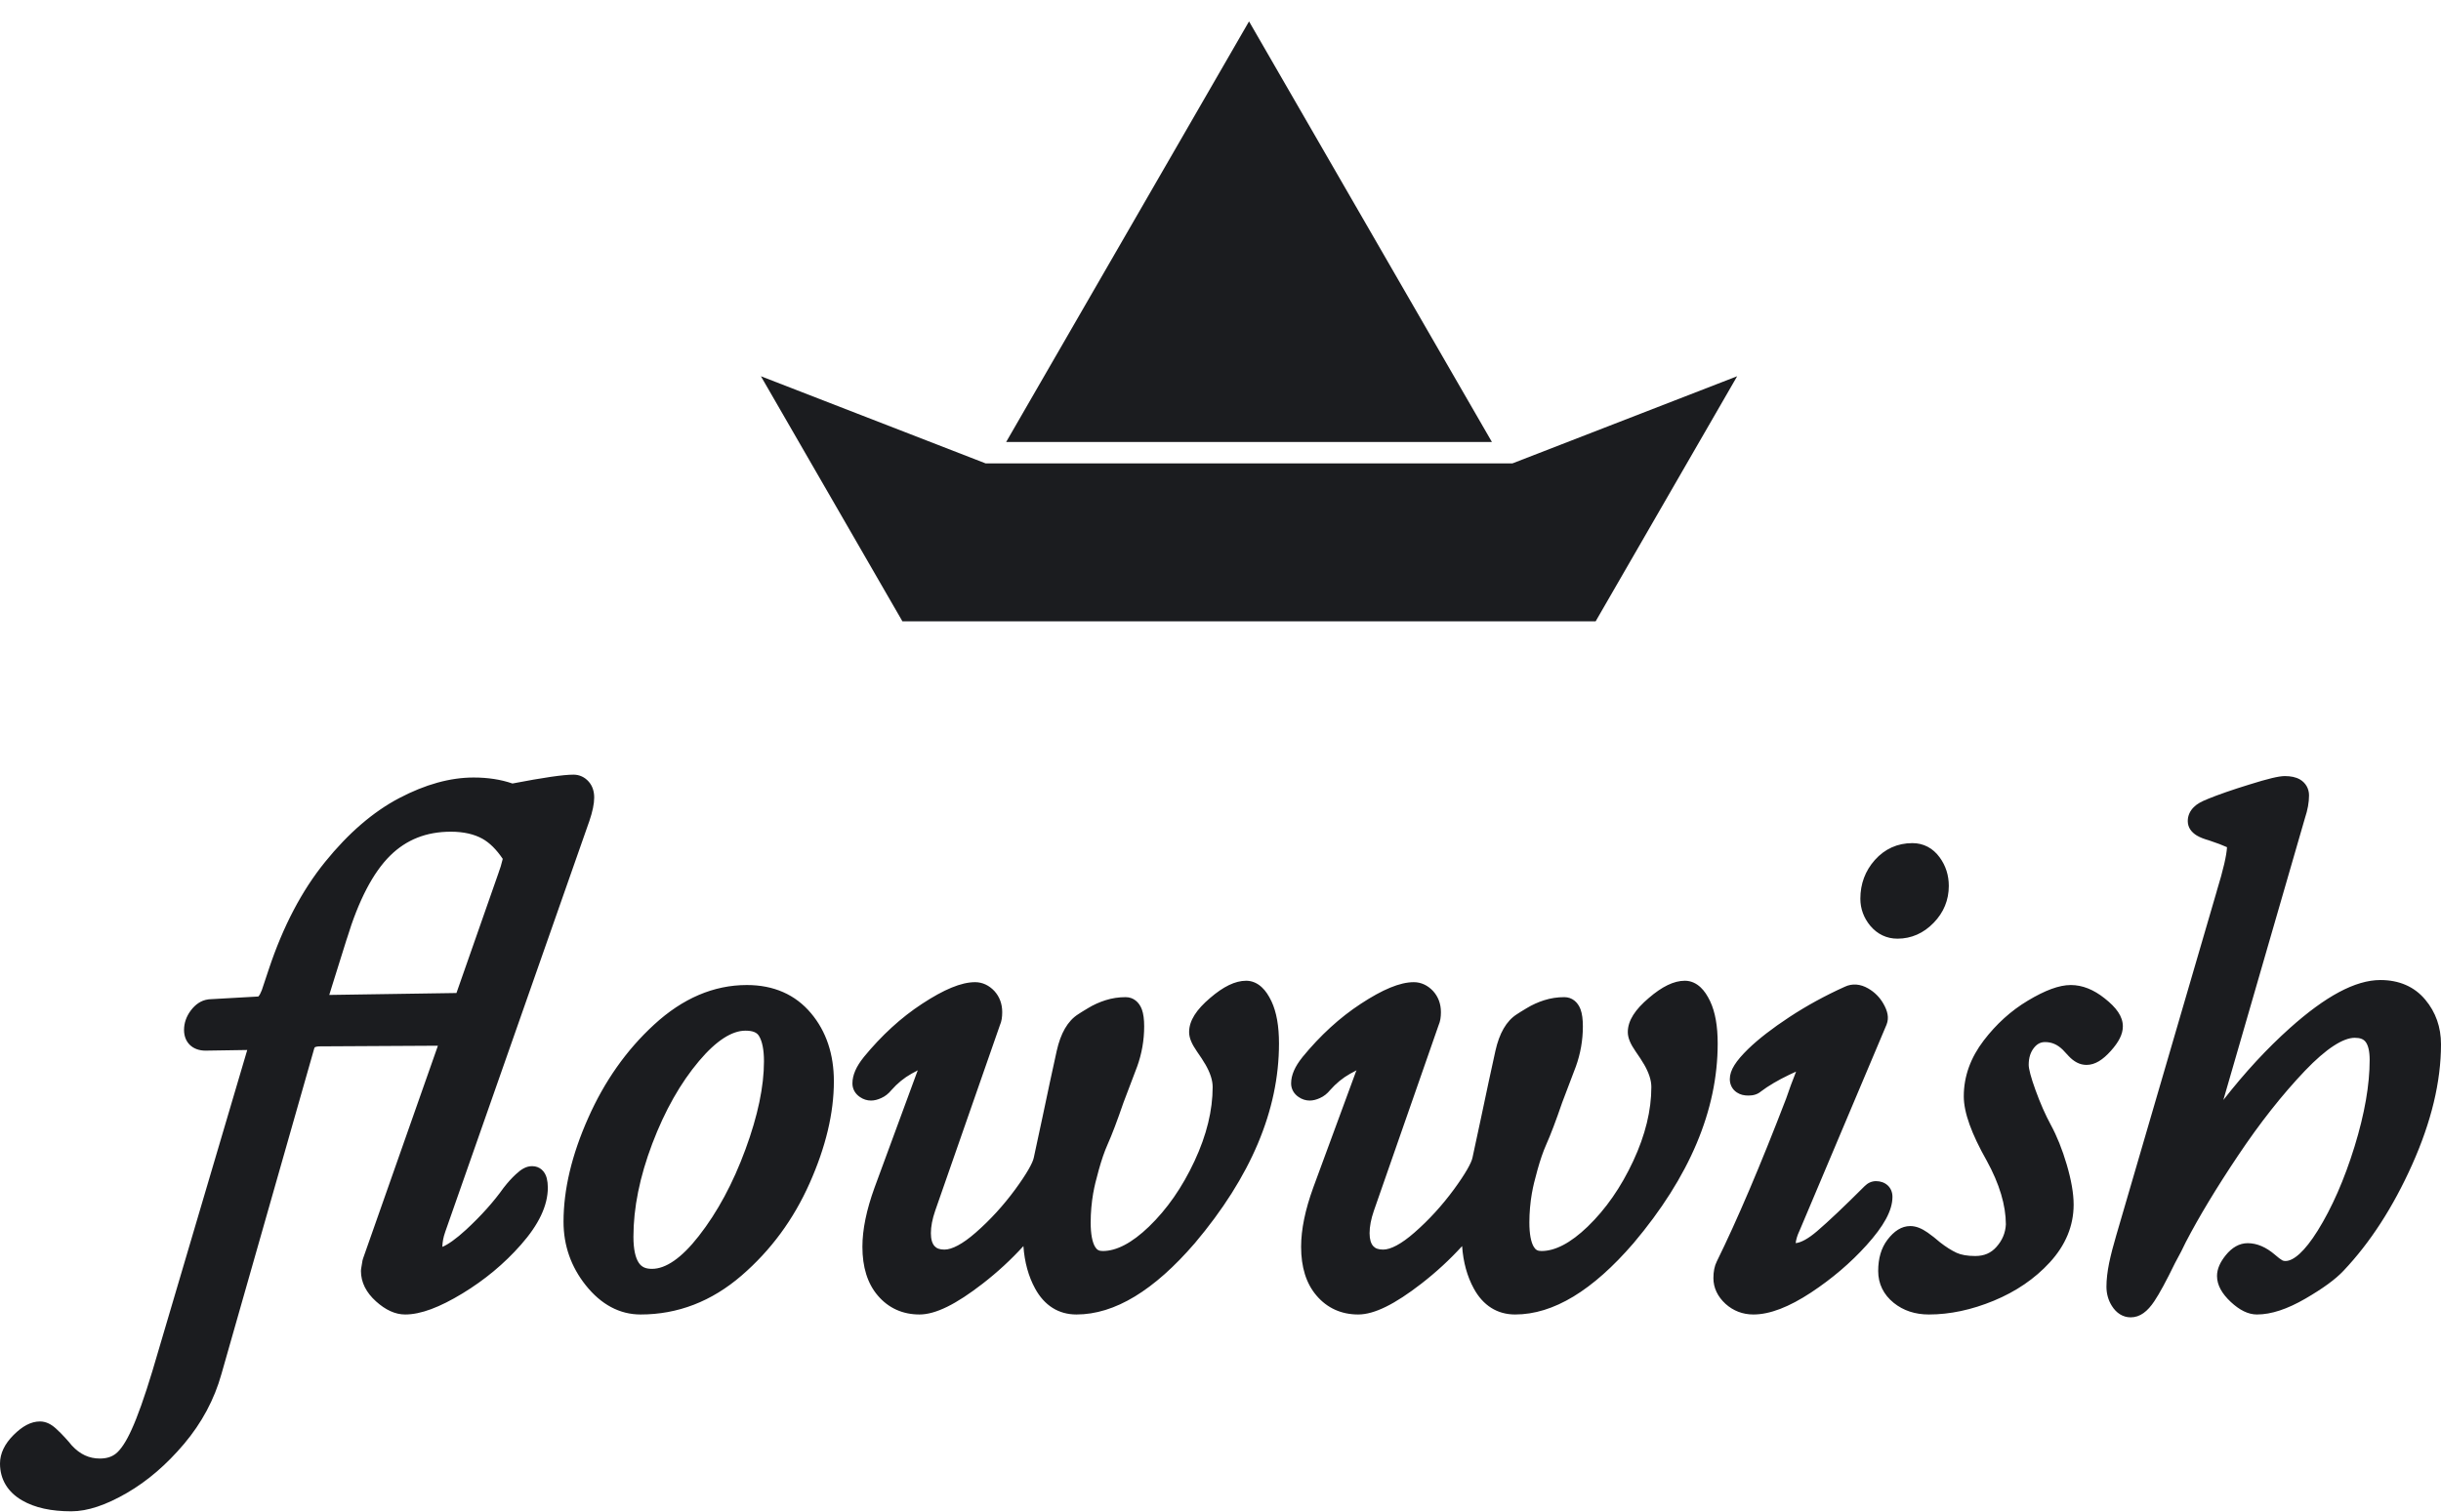
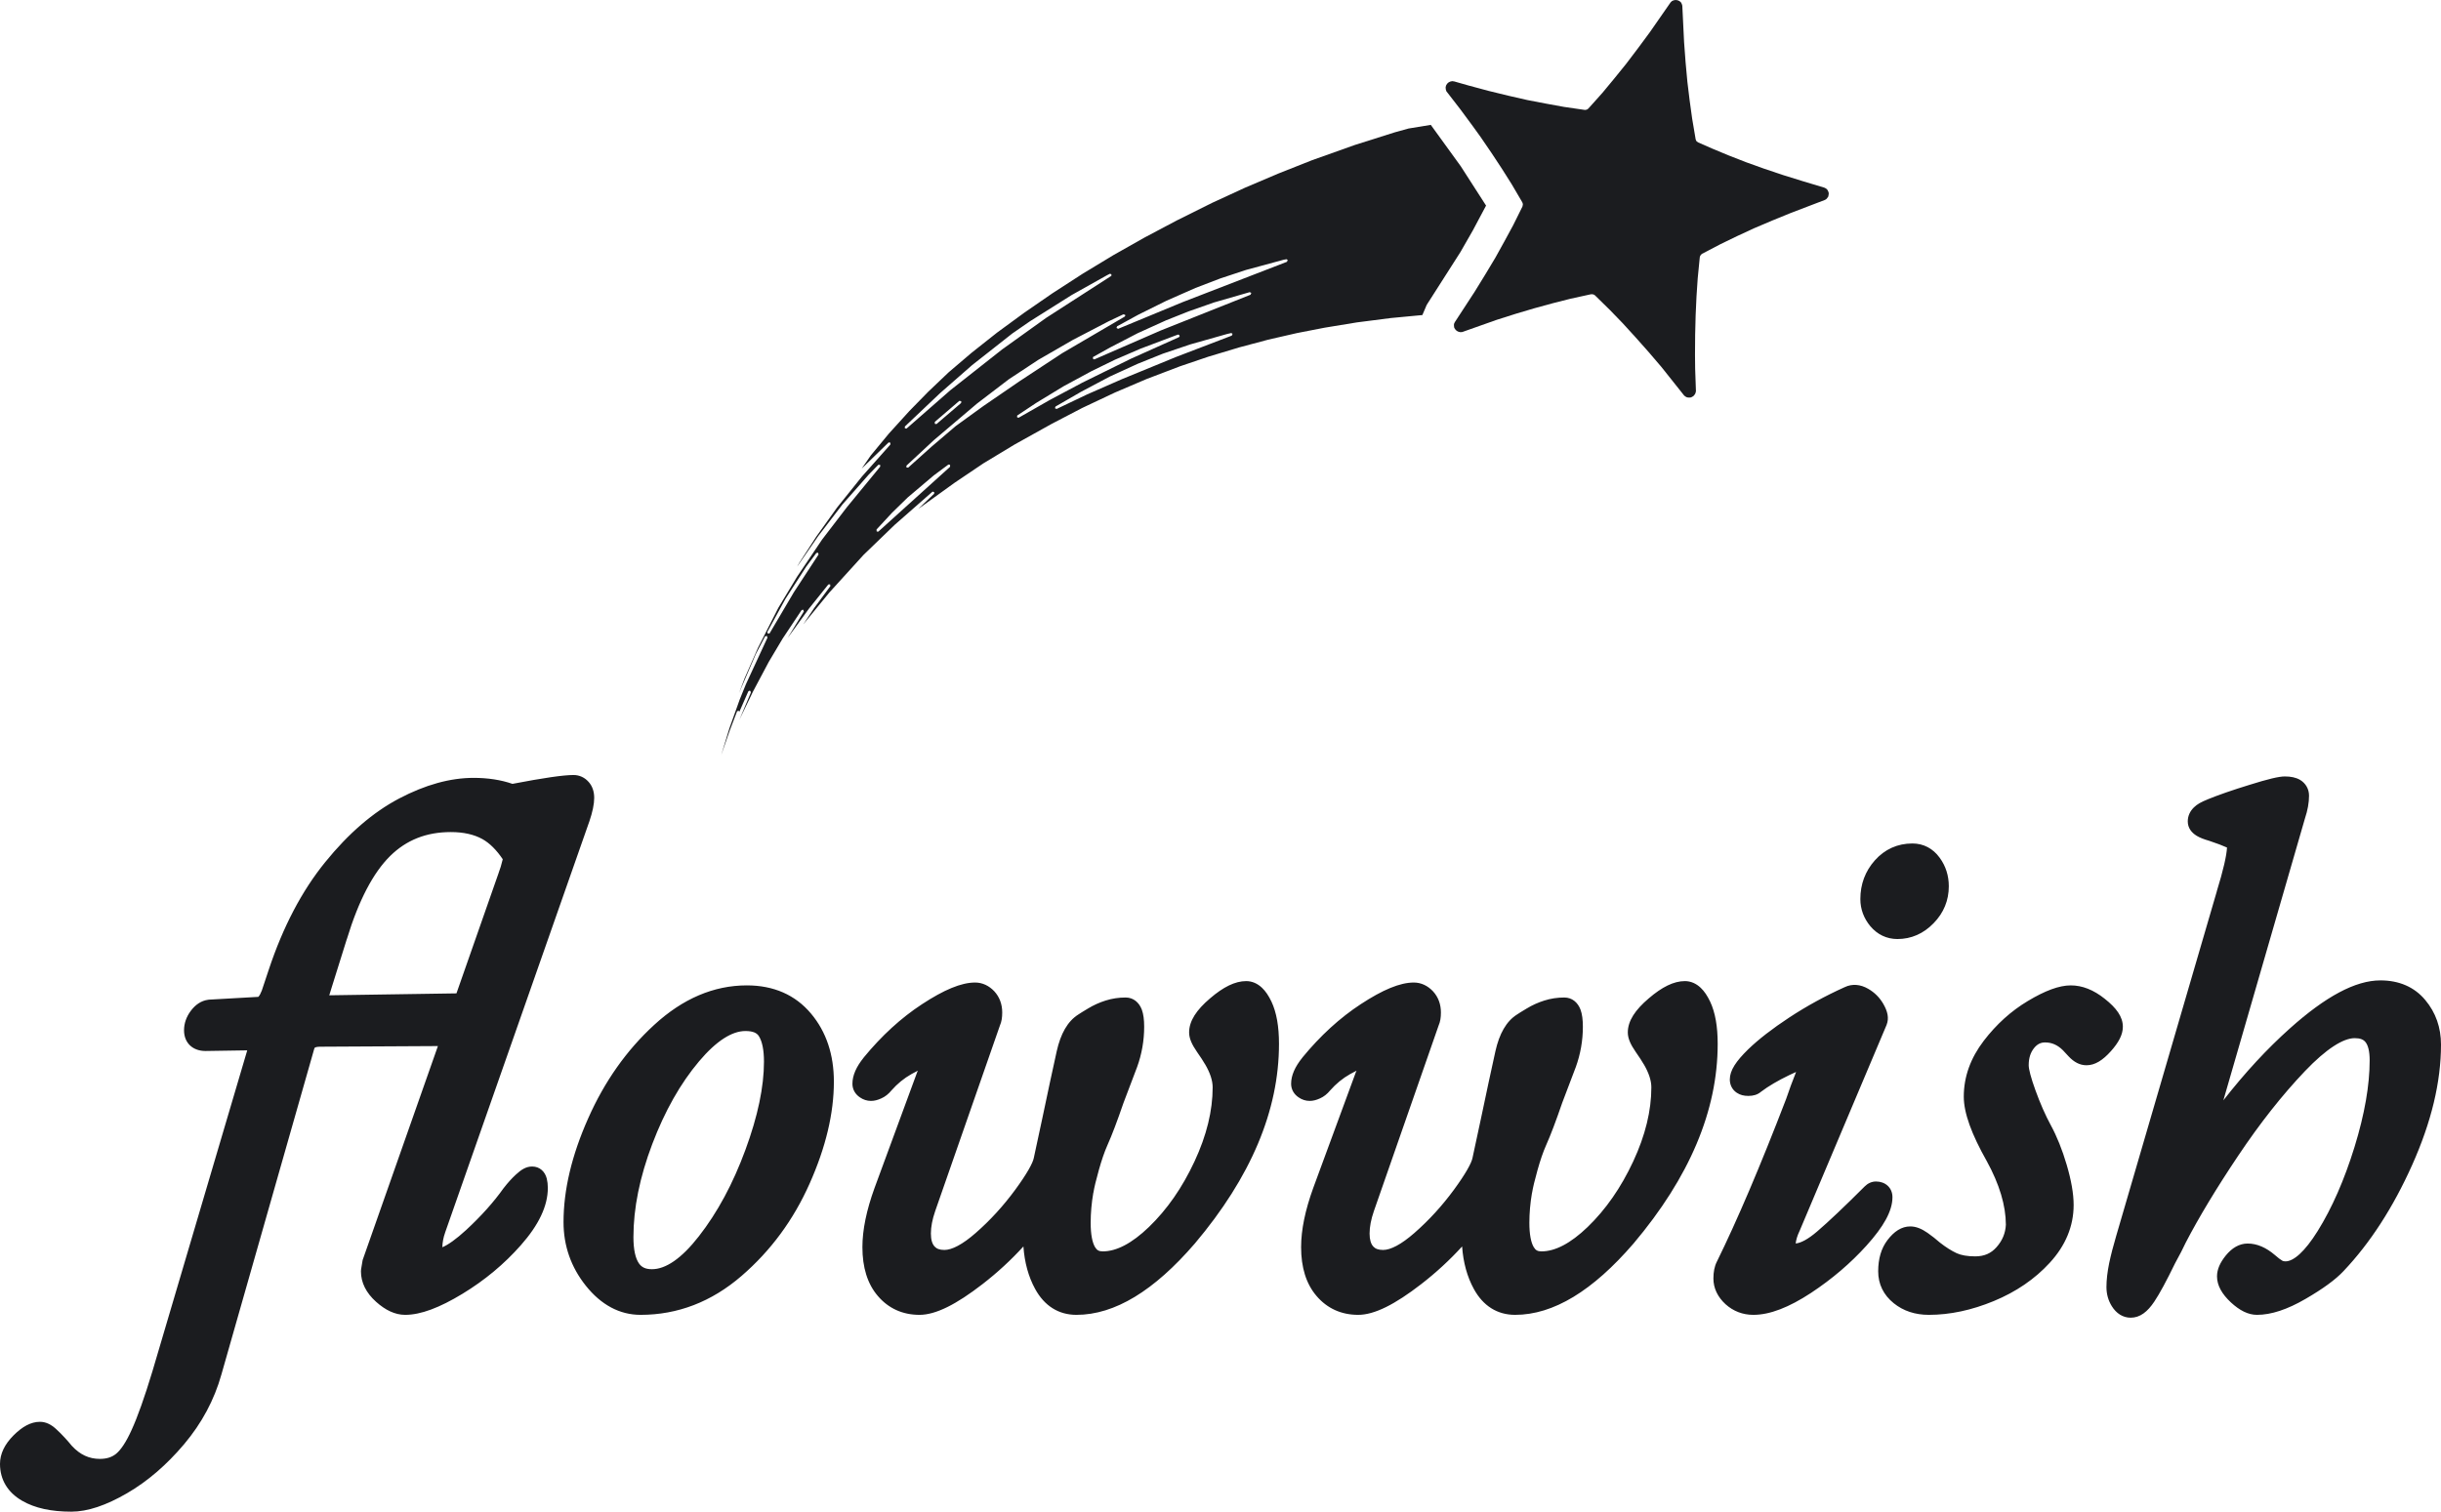
- <svg xmlns="http://www.w3.org/2000/svg" viewBox="-211 -1812.3 3422 2119.3">
-   <path fill="#1b1c1f" d="M855.7 -1284.7L1170.7 -1162.5L1909.3 -1162.5L2224.3 -1284.7L2025.9 -941L1054.1 -941Z" />
-   <path fill="#1b1c1f" d="M1540 -1782.3L1880.5 -1192.5L1199.5 -1192.5Z" />
+ <svg xmlns="http://www.w3.org/2000/svg" viewBox="-211 -1812.8 3422 2119.8">
+   <path fill="#1b1c1f" d="M800 -753.8L811.8 -787.8L822.3 -815.3L824.2 -816.2L825.6 -814.9L838 -843.2L839.5 -844.3L841 -843.9L841.6 -841.6L825.6 -803.6L844.7 -843.2L866.8 -884.8L886.1 -917.2L912.8 -957.3L914.9 -957.9L915.9 -955.4L893.2 -918.2L923.3 -959.6L950.2 -993.2L952.7 -993.4L953.1 -990.9L930.4 -960.2L915.1 -937.3L951.8 -982.1L999.7 -1034.8L1043 -1076.6L1096.3 -1123.4L1098.6 -1122.8L1098.6 -1120.5L1076.4 -1099.2L1127.2 -1135.8L1167.7 -1163.1L1211.4 -1189.5L1263.5 -1218.5L1306.3 -1240.8L1352.1 -1262.4L1396.4 -1281.3L1443.4 -1299.2L1482.9 -1312.6L1526.8 -1325.8L1566.9 -1336.5L1607.5 -1345.8L1646.1 -1353.3L1691.2 -1360.7L1738.7 -1366.8L1783 -1371L1789.1 -1385.3L1836.4 -1459.4L1853.6 -1489.4L1872.3 -1524.5L1836.8 -1579.7L1794.8 -1637.7L1763.7 -1632.6L1744.2 -1627.2L1688.3 -1609.5L1628.2 -1588.1L1581 -1569.4L1534.2 -1549.5L1488.2 -1528.3L1438.4 -1503.5L1393.7 -1479.8L1349.8 -1455L1306.7 -1428.9L1264.5 -1401.6L1225.2 -1374.5L1186.8 -1346.4L1151.3 -1318.3L1119 -1290.8L1090 -1263.2L1063.8 -1236.4L1035.2 -1204.9L1009.8 -1174.2L997 -1155.7L1034.4 -1192.1L1036 -1192.5L1037.3 -1191.6L1037.1 -1189.3L997.4 -1144.6L962.5 -1101.1L933.4 -1060.4L909.2 -1023L906.5 -1018.2L936.3 -1061.4L970.1 -1105.5L1006.9 -1147.3L1020.3 -1161L1022.8 -1161L1023 -1158.5L976.2 -1101.5L941.5 -1056.2L906.3 -1003.9L880.2 -960.6L851.7 -904.6L832.8 -861.5L825 -840.9L848.5 -895.5L861.5 -920.3L864 -921.2L864.9 -918.6L834.7 -853.3L826 -831.9L811.5 -791.4ZM1356.5 -1351.7L1354.2 -1352.9L1355 -1355.2L1384.6 -1371.4L1424.3 -1391.1L1464.9 -1409L1499.9 -1422.4L1535.6 -1434.2L1588.3 -1448.5L1592.5 -1449.3L1594.2 -1448.3L1593.2 -1445.7L1446.6 -1389ZM1323.1 -1308.8L1321 -1309.9L1321.4 -1312.2L1345.4 -1325.6L1384 -1345.6L1423.7 -1363.6L1455.4 -1376.2L1490.7 -1388.6L1540.9 -1403.1L1543.2 -1402.1L1542.1 -1399.5L1416.1 -1349.3ZM1270.2 -1239.3L1267.9 -1240.4L1268.7 -1242.7L1304.2 -1263.2L1344.7 -1284.7L1384 -1302.7L1419.1 -1316.8L1457.5 -1329.8L1509.4 -1344.5L1515.1 -1345.8L1516.9 -1344.7L1515.9 -1342.2L1437.6 -1312.2L1361.8 -1281.1L1313 -1259.7ZM1216.8 -1226.9L1214.8 -1227.8L1215 -1230.1L1241.8 -1247.9L1280.1 -1271.2L1319.3 -1292.4L1352.1 -1308.4L1388 -1323.9L1437.6 -1342.6L1440.9 -1343.7L1442.4 -1342.6L1442.8 -1341.4L1441.6 -1339.9L1374.3 -1309.7L1306.1 -1276.1L1260.3 -1251.7ZM1062.1 -1157L1059.6 -1157.4L1059.8 -1159.9L1098.2 -1195.6L1158.7 -1246.9L1203.2 -1280.9L1244.6 -1308.2L1293.3 -1336.3L1343.1 -1362.2L1363.8 -1372L1366.2 -1371.4L1366.6 -1370.1L1365.5 -1368.7L1278.2 -1317.6L1218.3 -1278.2L1167.7 -1243.5L1128.9 -1215.4L1095.1 -1186.6ZM1059.8 -1211.8L1057.5 -1212.2L1057.5 -1214.7L1107 -1261.6L1151.8 -1300.8L1208.2 -1345.2L1232.8 -1362.2L1291.4 -1399.1L1341.2 -1427L1345 -1428.9L1346.8 -1428.3L1347.3 -1426.6L1346.4 -1425.6L1255.5 -1367L1194 -1322.9L1121.3 -1265.6ZM1101.8 -1218.1L1099.5 -1218.5L1099.5 -1221.2L1133.9 -1250.7L1136.6 -1250.2L1136.4 -1247.7ZM1020.3 -1067.3L1018 -1067.5L1017.8 -1070.3L1039.4 -1093.6L1061.5 -1115.2L1098 -1146.1L1118.6 -1161.4L1120.9 -1161L1120.9 -1158.2ZM867.8 -924.5L865.3 -924.3L864.7 -926.6L890.1 -973L919.1 -1018L933.4 -1037.3L935.9 -1037.7L936.5 -1035.2L901.9 -982.3Z" />
+   <path fill="#1b1c1f" d="M1827.7 -1698.6L1824.8 -1699L1822.1 -1698.4L1819.8 -1697.3L1817.7 -1695.4L1816.2 -1692.9L1815.6 -1690.4L1815.8 -1687.7L1816.6 -1684.9L1836.4 -1659.3L1853.6 -1636L1864.5 -1620.9L1880 -1598.2L1894.5 -1576.2L1908.2 -1554.5L1923.1 -1529.1L1923.7 -1527.4L1923.9 -1526.2L1923.7 -1525.1L1923.3 -1523.2L1910.3 -1497L1898.1 -1474.5L1885.3 -1451.4L1871.2 -1427.9L1856.3 -1403.7L1828.4 -1360.9L1827.3 -1358.4L1827.3 -1355.7L1827.7 -1353.1L1829.2 -1350.8L1831.1 -1348.9L1833.4 -1347.7L1836.1 -1347L1838.9 -1347.2L1887.2 -1364.3L1914.3 -1372.9L1940.3 -1380.6L1965.9 -1387.6L1990.7 -1393.9L2019.5 -1400.2L2020.7 -1400.2L2022.4 -1400L2024.1 -1399.3L2025.1 -1398.5L2046.1 -1377.9L2063.8 -1359.6L2081.6 -1340.1L2099.9 -1319.5L2118.2 -1298.1L2150.1 -1258L2152.8 -1256.1L2154.5 -1255.5L2156.4 -1255.3L2158.3 -1255.3L2160 -1255.7L2162.7 -1257.2L2163.9 -1258.4L2165.4 -1260.5L2166.1 -1262.4L2166.5 -1264.3L2165.4 -1295.8L2165.2 -1315.1L2165.4 -1343.5L2166.1 -1370.8L2167.3 -1397.2L2169 -1422.6L2171.9 -1452L2172.1 -1453.1L2173 -1454.8L2173.8 -1455.8L2175.1 -1456.9L2201.1 -1470.5L2224.2 -1481.7L2248.2 -1492.8L2273.4 -1503.5L2299.6 -1514.2L2347.5 -1532.5L2349.4 -1533.7L2350.6 -1535.2L2351.9 -1536.9L2352.3 -1538.6L2352.7 -1541.1L2352.5 -1543L2351.7 -1544.9L2350.9 -1546.5L2349 -1548.4L2346.4 -1549.7L2316.4 -1558.7L2288.7 -1567.3L2262.2 -1576.2L2236.6 -1585.4L2212.5 -1594.8L2189.2 -1604.5L2169.6 -1613.1L2168.8 -1613.7L2167.3 -1614.8L2166.7 -1615.8L2166.1 -1617.5L2161.2 -1646.5L2157.7 -1671.9L2154.5 -1698.2L2152 -1725.5L2149.9 -1753.6L2147.4 -1804.8L2146.7 -1807.2L2145.5 -1809.5L2143.4 -1811.3L2140.9 -1812.4L2138.1 -1812.8L2135.4 -1812.4L2132.9 -1811.3L2131 -1809.5L2101.8 -1767.5L2085 -1744.8L2068.4 -1722.9L2051.8 -1702.4L2035.4 -1682.6L2015.9 -1660.8L2014.4 -1659.5L2013.4 -1659.1L2011.7 -1658.7L2010.4 -1658.7L1981.5 -1662.9L1956.3 -1667.5L1930.2 -1672.5L1903.5 -1678.6L1876 -1685.3L1847.7 -1692.9Z" />
  <path fill="#1b1c1f" d="M614.3 -716.2C619.6 -710.2 622 -702.5 622 -694C622 -685.1 619.7 -674.2 615.1 -660.6C615.1 -660.5 615.1 -660.5 615 -660.4L413 -84.4L413 -84.3C410.6 -77.6 409.3 -70.8 409.1 -63.8C416.9 -67 428.4 -75 442.5 -88C463.6 -107.5 481.2 -127.2 495.1 -146.8C495.3 -147 495.4 -147.2 495.6 -147.4C500.8 -154.1 506.2 -160.1 511.9 -165.4C519.9 -172.9 526.7 -177 535 -177C545.8 -177 553.1 -169.7 555.5 -160.1C556.5 -156 557 -151.7 557 -147C557 -121.5 544.1 -94.9 519.3 -66.8C495.8 -40.1 468.4 -17.4 437.3 1.5C405.2 21 378.8 31 357 31C342.9 31 329.3 24.5 316.1 12.6C302.4 0.3 295 -14.1 295 -30C295 -30.9 295.1 -31.9 295.2 -32.8L297.2 -44.8C297.4 -45.8 297.6 -46.7 298 -47.6L402.9 -345.9L238 -345C234 -345 231.6 -344.4 230.4 -343.7C230 -343.4 229.8 -343.1 229.5 -341.9C229.4 -341.7 229.4 -341.5 229.3 -341.3L99.4 114.6C89.4 150.3 71.9 183 47 212.5C22.4 241.6 -4.2 264.5 -33 281.2C-62.3 298.2 -88.2 307 -111 307C-139.1 307 -162.1 302.1 -180 291.7C-200.1 280.1 -211 262.2 -211 240C-211 225.7 -204.3 212.3 -192 200C-179.8 187.8 -167.7 181 -155 181C-146.7 181 -139.4 184.7 -132.5 191C-128.1 195 -124 199.1 -120 203.5C-116.3 207.6 -113 211.3 -110.2 214.8C-98.7 227.2 -86 233 -71 233C-61.4 233 -54.1 230.6 -48.2 225.8C-41.6 220.4 -34.1 209.3 -26.5 192.4C-18.2 174.3 -8.4 146.8 2.7 110.1L135.6 -339.9L77.3 -339C77.2 -339 77.1 -339 77 -339C59.2 -339 47 -350.3 47 -368C47 -377.8 50.3 -387 56.4 -395.2C62.9 -403.9 71 -409.5 80.6 -410.8C81.1 -410.9 81.6 -410.9 82 -411L151.1 -414.9C151.2 -415 151.3 -415.1 151.4 -415.2C152.8 -416.7 154.4 -419.5 156 -423.7L165.9 -453.4C185.8 -513.2 212.1 -563.4 244.8 -603.7C277.5 -644.1 312.1 -673.9 348.6 -693.1C385.2 -712.3 420 -722 453 -722C473 -722 491.2 -719.2 507.4 -713.6C550.6 -721.9 578.7 -726 593 -726C601.3 -726 608.8 -722.5 614.3 -716.2ZM3013.4 -719.2C3021.4 -714.4 3026 -706.3 3026 -697C3026 -687.2 3024.1 -676.6 3020.3 -665.2L2905.9 -269.8C2936.2 -308.6 2967.3 -342.2 2999.2 -370.7C3049 -415.2 3090.8 -438 3126 -438C3152.2 -438 3173.7 -428.8 3189 -410.4C3203.6 -393 3211 -371.9 3211 -348C3211 -295.4 3197.4 -239.1 3170.5 -179C3143.8 -119.4 3111.7 -69.8 3074.4 -30.4C3063.1 -18.3 3045.3 -5.4 3021 8.7C2995.7 23.4 2973.1 31 2953 31C2940.6 31 2928.6 24.8 2916.4 13.5C2904 1.9 2897 -10.1 2897 -23C2897 -32.9 2901.4 -42.4 2909.3 -52.2C2917.9 -62.8 2928.2 -69 2940 -69C2953.2 -69 2965.9 -63.3 2978.1 -52.9L2978.2 -52.8C2982.7 -48.9 2986.2 -46.2 2988.6 -44.9C2989.7 -44.3 2991.1 -44 2993 -44C3004.2 -44 3019.9 -57.3 3038.1 -86.5C3058.2 -118.8 3075.5 -158.2 3089.8 -204.5C3104 -250.6 3111 -291.2 3111 -326C3111 -338.5 3108.8 -346.9 3105.2 -351.4C3102.3 -355.1 3097.8 -357 3090 -357C3073.9 -357 3050.1 -342 3020.3 -310.8C2988.3 -277.2 2957.1 -237.6 2926.6 -192C2896 -146.3 2871.6 -105.8 2853.2 -70.4C2849.7 -62.8 2844.7 -53.1 2838.1 -41.1C2825.9 -16 2816.3 1.7 2809.1 12.4C2799.6 26.7 2789.1 35 2776 35C2764.9 35 2755.8 28.9 2749.6 19C2744.5 10.9 2742 1.8 2742 -8C2742 -17.9 2743.3 -29 2745.8 -41.4C2748.3 -53.2 2751.6 -66 2755.7 -79.8L2755.7 -79.8L2896.7 -562.8L2896.7 -563C2905.8 -592.5 2910.5 -613.3 2911 -624.3C2905.4 -626.9 2897 -630.1 2885.9 -633.8C2878.8 -635.8 2873.1 -638 2868.6 -640.7C2861.1 -645.3 2856 -651.9 2856 -661C2856 -668.5 2859.1 -675.2 2864.5 -680.5C2868.8 -684.9 2875 -688.3 2883.6 -691.7L2883.6 -691.7C2883.6 -691.7 2883.6 -691.8 2883.6 -691.8C2883.7 -691.8 2883.7 -691.8 2883.7 -691.8L2883.7 -691.8C2898.9 -698 2918.4 -704.8 2942.5 -712.2C2968 -720.2 2983.6 -724 2992 -724C3000.4 -724 3007.5 -722.6 3013.4 -719.2ZM1558.2 -427.6C1563.3 -422.8 1567.5 -416.4 1571.4 -408.3C1578.6 -393 1582 -373.3 1582 -349C1582 -255.3 1542.4 -161.9 1464 -69L1463.9 -68.9C1407 -2.9 1351.9 31 1298 31C1272.9 31 1253 18.3 1240.1 -5.4C1230.8 -22.4 1225.3 -42.3 1223.7 -64.9C1206.4 -45.9 1187.3 -28.3 1166.4 -12.1C1129.6 16.4 1100.8 31 1078 31C1054.4 31 1034.5 22 1019.6 4.5C1005 -12.5 998 -35.6 998 -64C998 -88.2 1003.7 -115.7 1015 -146.9L1075 -309.9C1075.2 -310.2 1075.3 -310.6 1075.5 -310.9C1075.5 -311.1 1075.6 -311.2 1075.7 -311.4C1073.1 -310.1 1070.2 -308.6 1066.9 -306.7C1056.2 -300.7 1046.9 -293 1038.8 -283.8L1038.8 -283.8C1034.6 -278.7 1029.9 -274.9 1024.4 -272.5C1019.4 -270.2 1014.7 -269 1010 -269C1004.5 -269 999.2 -270.7 994.6 -273.9C988.1 -278.2 984 -285 984 -293C984 -304.9 989.5 -316.9 999.7 -329.6L999.8 -329.8C1024.9 -360.4 1052.2 -385.4 1081.7 -404.7C1112.2 -424.7 1136.5 -435 1156 -435C1166.3 -435 1175.6 -430.5 1183 -422.6C1190.3 -414.6 1194 -404.5 1194 -393C1194 -385.9 1193.1 -380 1190.8 -374.8L1100 -114.4C1096 -102.8 1094 -92.3 1094 -83C1094 -74.3 1095.9 -68.5 1099.1 -64.9C1102 -61.7 1106.2 -60 1113 -60C1123.4 -60 1138.3 -67.6 1156.8 -83.8C1177.2 -101.6 1195.7 -121.9 1212.3 -144.5C1228.2 -166.2 1236.9 -181.7 1238.3 -189.1C1238.3 -189.3 1238.3 -189.4 1238.4 -189.6L1250.4 -245.5C1253.7 -261.5 1257.2 -278 1260.9 -295.1C1264.6 -312.1 1267.7 -326.6 1270.4 -338.7C1275.9 -363.2 1285.6 -380.6 1300.6 -390.1L1300.6 -390.1C1302.9 -391.7 1307.3 -394.4 1314.3 -398.6C1322 -403.3 1330.3 -407 1338.8 -409.7C1347.9 -412.6 1357.3 -414 1367 -414C1378 -414 1385.9 -407 1389.7 -397C1392 -390.7 1393 -382.9 1393 -373C1393 -353.7 1389.7 -334.7 1383 -316.2C1383 -316.1 1382.9 -316.1 1382.9 -316L1364 -266.2C1355.2 -240.6 1347.8 -221 1341.6 -207.2L1341.6 -207.2C1337.2 -197.3 1333.2 -185.5 1329.4 -171.9C1325.5 -158.1 1323 -147.5 1321.8 -140.2L1321.7 -140.1C1319.2 -125.7 1318 -111.7 1318 -98C1318 -81.8 1320.3 -70.4 1324.1 -64C1326.7 -59.6 1329.6 -58 1335 -58C1354 -58 1375.6 -69 1399.7 -92.2C1425.1 -116.7 1446.4 -147.3 1463.6 -184.2C1480.6 -220.7 1489 -255.3 1489 -288C1489 -297.4 1485.6 -308.1 1478.4 -320.4C1478.3 -320.4 1478.3 -320.5 1478.2 -320.6C1475.9 -324.7 1472.1 -330.5 1467 -337.8C1459.9 -348.1 1456 -356.6 1456 -365C1456 -381.2 1466.4 -396.7 1485.5 -412.9C1503.9 -428.7 1520.4 -437 1536 -437C1544.3 -437 1551.9 -433.6 1558.2 -427.6ZM2739.5 -412.3C2755.9 -399.4 2765 -387 2765 -373C2765 -361.8 2759 -350.8 2748.2 -338.7C2736.9 -326.1 2726.1 -319 2714 -319C2704.5 -319 2696.3 -323.6 2689 -331.4C2684.9 -335.9 2682.1 -338.8 2681 -340C2673.4 -347.5 2665.4 -351 2656 -351C2649.9 -351 2645.1 -348.7 2640.6 -343.2C2635.6 -337 2633 -329.2 2633 -319C2633 -313.6 2636.1 -301.4 2642.5 -283.8C2649.2 -265.2 2656.4 -249 2663.9 -235.1C2672.5 -219.3 2680 -200.7 2686.3 -179.3C2692.7 -157.5 2696 -138.8 2696 -123C2696 -93.3 2684.6 -66 2662.5 -42C2641.5 -19.1 2615.2 -1.2 2584 11.7C2553 24.5 2522.6 31 2493 31C2473.9 31 2457.3 25.6 2443.8 14.7C2429.5 3.2 2422 -12.1 2422 -30C2422 -47.5 2426.2 -62.2 2435 -73.8C2444.2 -85.9 2454.7 -93 2467 -93C2475.1 -93 2483 -89.7 2491.3 -83.9C2497.3 -79.7 2503.1 -75.1 2508.7 -70.2C2517 -63.7 2524.8 -58.8 2532.1 -55.4C2538.3 -52.6 2547 -51 2558 -51C2570.6 -51 2580.1 -55.1 2587.8 -63.8C2596.1 -73.1 2600.4 -83.5 2601 -95.4C2600.9 -122.2 2592.1 -152 2574.1 -184.8L2574.2 -184.6C2552.9 -222.3 2542 -252 2542 -275C2542 -302.9 2551.5 -329.1 2570 -353.3C2587.6 -376.3 2608.2 -395 2631.8 -409.1C2655.8 -423.5 2675.6 -431 2692 -431C2708.2 -431 2724.1 -424.6 2739.5 -412.3ZM2173.2 -427.6C2178.3 -422.8 2182.5 -416.4 2186.4 -408.3C2193.6 -393 2197 -373.3 2197 -349C2197 -255.3 2157.4 -161.9 2079 -69L2078.9 -68.9C2022 -2.9 1966.9 31 1913 31C1887.9 31 1868 18.3 1855.1 -5.4C1845.8 -22.4 1840.3 -42.3 1838.7 -64.9C1821.4 -45.9 1802.3 -28.3 1781.4 -12.1C1744.6 16.4 1715.8 31 1693 31C1669.4 31 1649.5 22 1634.6 4.5C1620 -12.5 1613 -35.6 1613 -64C1613 -88.2 1618.7 -115.7 1630 -146.9L1690 -309.9C1690.2 -310.2 1690.3 -310.6 1690.5 -310.9C1690.5 -311.1 1690.6 -311.2 1690.7 -311.4C1688.1 -310.1 1685.2 -308.6 1681.9 -306.7C1671.2 -300.7 1661.9 -293 1653.8 -283.8L1653.8 -283.8C1649.6 -278.7 1644.9 -274.9 1639.4 -272.5C1634.4 -270.2 1629.7 -269 1625 -269C1619.5 -269 1614.2 -270.7 1609.6 -273.9C1603.1 -278.2 1599 -285 1599 -293C1599 -304.9 1604.5 -316.9 1614.7 -329.6L1614.8 -329.8C1639.9 -360.4 1667.2 -385.4 1696.7 -404.7C1727.2 -424.7 1751.5 -435 1771 -435C1781.3 -435 1790.6 -430.5 1798 -422.6C1805.3 -414.6 1809 -404.5 1809 -393C1809 -385.9 1808.1 -380 1805.8 -374.8L1715 -114.4C1711 -102.8 1709 -92.3 1709 -83C1709 -74.3 1710.9 -68.5 1714.1 -64.9C1717 -61.7 1721.2 -60 1728 -60C1738.4 -60 1753.3 -67.6 1771.8 -83.8C1792.2 -101.6 1810.7 -121.9 1827.3 -144.5C1843.2 -166.2 1851.9 -181.7 1853.3 -189.1C1853.3 -189.3 1853.3 -189.4 1853.4 -189.6L1865.4 -245.5C1868.7 -261.5 1872.2 -278 1875.9 -295.1C1879.6 -312.1 1882.7 -326.6 1885.4 -338.7C1890.9 -363.2 1900.6 -380.6 1915.6 -390.1L1915.6 -390.1C1917.9 -391.7 1922.3 -394.4 1929.3 -398.6C1937 -403.3 1945.3 -407 1953.8 -409.7C1962.9 -412.6 1972.3 -414 1982 -414C1993 -414 2000.9 -407 2004.7 -397C2007 -390.7 2008 -382.9 2008 -373C2008 -353.7 2004.7 -334.7 1998 -316.2C1998 -316.1 1997.9 -316.1 1997.9 -316L1979 -266.2C1970.2 -240.6 1962.8 -221 1956.6 -207.2L1956.6 -207.2C1952.2 -197.3 1948.2 -185.5 1944.4 -171.9C1940.5 -158.1 1938 -147.5 1936.8 -140.2L1936.7 -140.1C1934.2 -125.7 1933 -111.7 1933 -98C1933 -81.8 1935.3 -70.4 1939.1 -64C1941.7 -59.6 1944.6 -58 1950 -58C1969 -58 1990.6 -69 2014.7 -92.2C2040.1 -116.7 2061.4 -147.3 2078.6 -184.2C2095.6 -220.7 2104 -255.3 2104 -288C2104 -297.4 2100.6 -308.1 2093.4 -320.4C2093.3 -320.4 2093.3 -320.5 2093.2 -320.6C2090.9 -324.7 2087.1 -330.5 2082 -337.8C2074.9 -348.1 2071 -356.6 2071 -365C2071 -381.2 2081.4 -396.7 2100.5 -412.9C2118.9 -428.7 2135.4 -437 2151 -437C2159.3 -437 2166.9 -433.6 2173.2 -427.6ZM2408 -426.2C2416.9 -421.1 2424.1 -413.9 2429.2 -405C2435.2 -394.6 2437.5 -385.1 2433.8 -375.7C2433.7 -375.6 2433.7 -375.5 2433.7 -375.4L2311.7 -86.4C2311.6 -86.2 2311.5 -86 2311.4 -85.8C2308.6 -79.9 2307 -74.3 2306.3 -69.1C2313.5 -69.7 2323.7 -75 2336.4 -85.9C2352.4 -99.6 2374.6 -120.6 2403 -149C2407.3 -153.3 2412.7 -156 2419 -156C2431.8 -156 2442 -147.5 2442 -134C2442 -114.6 2429.6 -92.7 2405.6 -66.1C2383.3 -41.4 2357.4 -19.3 2327.9 0.2C2297 20.5 2270.2 31 2247 31C2232.1 31 2218.9 25.9 2208 16.1C2197 6 2191 -6.3 2191 -20C2191 -29.1 2192.5 -37 2195.8 -43.5C2224.1 -101 2256.6 -177.1 2293 -271.9C2297.2 -284.3 2301.8 -296.9 2306.9 -309.6C2304 -308.3 2300.8 -306.8 2297.4 -305.2C2281.2 -297.4 2268 -289.6 2257.7 -281.8C2252.8 -277.6 2246.8 -276 2240 -276C2233.9 -276 2228.6 -277.2 2223.8 -280.4C2217.4 -284.6 2214 -291.5 2214 -299C2214 -311.9 2222.8 -324.7 2239.6 -341.2C2254.2 -355.3 2273.5 -370.3 2297.7 -386.2C2321.8 -402 2347.5 -416.1 2375 -428.5L2375 -428.5C2385.6 -433.6 2397.2 -432.5 2408 -426.2ZM926 -391.4C947.4 -365.9 958 -333.8 958 -296C958 -251.5 946.6 -203.8 924 -153.1C901.4 -102.2 869.5 -58.9 828.6 -23.6C786.6 12.7 739.2 31 687 31C657.5 31 631.6 16.9 610.2 -9.9C589.5 -35.9 579 -65.8 579 -99C579 -144.2 590.5 -192.7 613.5 -244.4C636.4 -296.1 667.2 -339.9 706 -375.5C746 -412.3 789.5 -431 836 -431C873.5 -431 904 -417.7 926 -391.4ZM769 -324.5C743 -293.7 721.1 -255.1 703.4 -208.5C685.8 -162 677 -118.5 677 -78C677 -60.5 679.8 -48.2 684.7 -41.2C688.6 -35.6 694 -33 703 -33C722.1 -33 744.2 -47.7 768.6 -79C794.8 -112.5 816.6 -153 834 -200.4C851.4 -247.6 860 -288.9 860 -324C860 -340.5 857.5 -352.3 853 -359.6C850.1 -364.4 844.5 -367 834 -367C815.3 -367 793.4 -353.4 769 -324.5ZM335.9 -612.4C312.2 -589 291.8 -550.2 275.3 -496L275.2 -495.9L254.2 -428.8C252.8 -424.3 251.5 -420.4 250.6 -417.1L428.9 -419.8L488 -588.6C488 -588.9 488.1 -589.1 488.2 -589.3C490 -593.8 491.9 -600 493.8 -607.9C484.9 -621.1 475.4 -630.5 465.2 -636.2C453.6 -642.6 438.9 -646 421 -646C386.7 -646 358.7 -634.9 335.9 -612.4ZM2508.2 -610C2516.7 -598.4 2521 -584.9 2521 -570C2521 -550.2 2513.8 -532.6 2499.7 -518.2C2485.6 -503.6 2468.4 -496 2449 -496C2433.9 -496 2420.8 -502.3 2410.9 -514.1C2401.8 -525.1 2397 -538 2397 -552C2397 -572.8 2403.8 -591.1 2417.3 -606.3C2431.2 -621.9 2449.1 -630 2470 -630C2485.5 -630 2498.8 -623 2508.2 -610Z" />
</svg>
